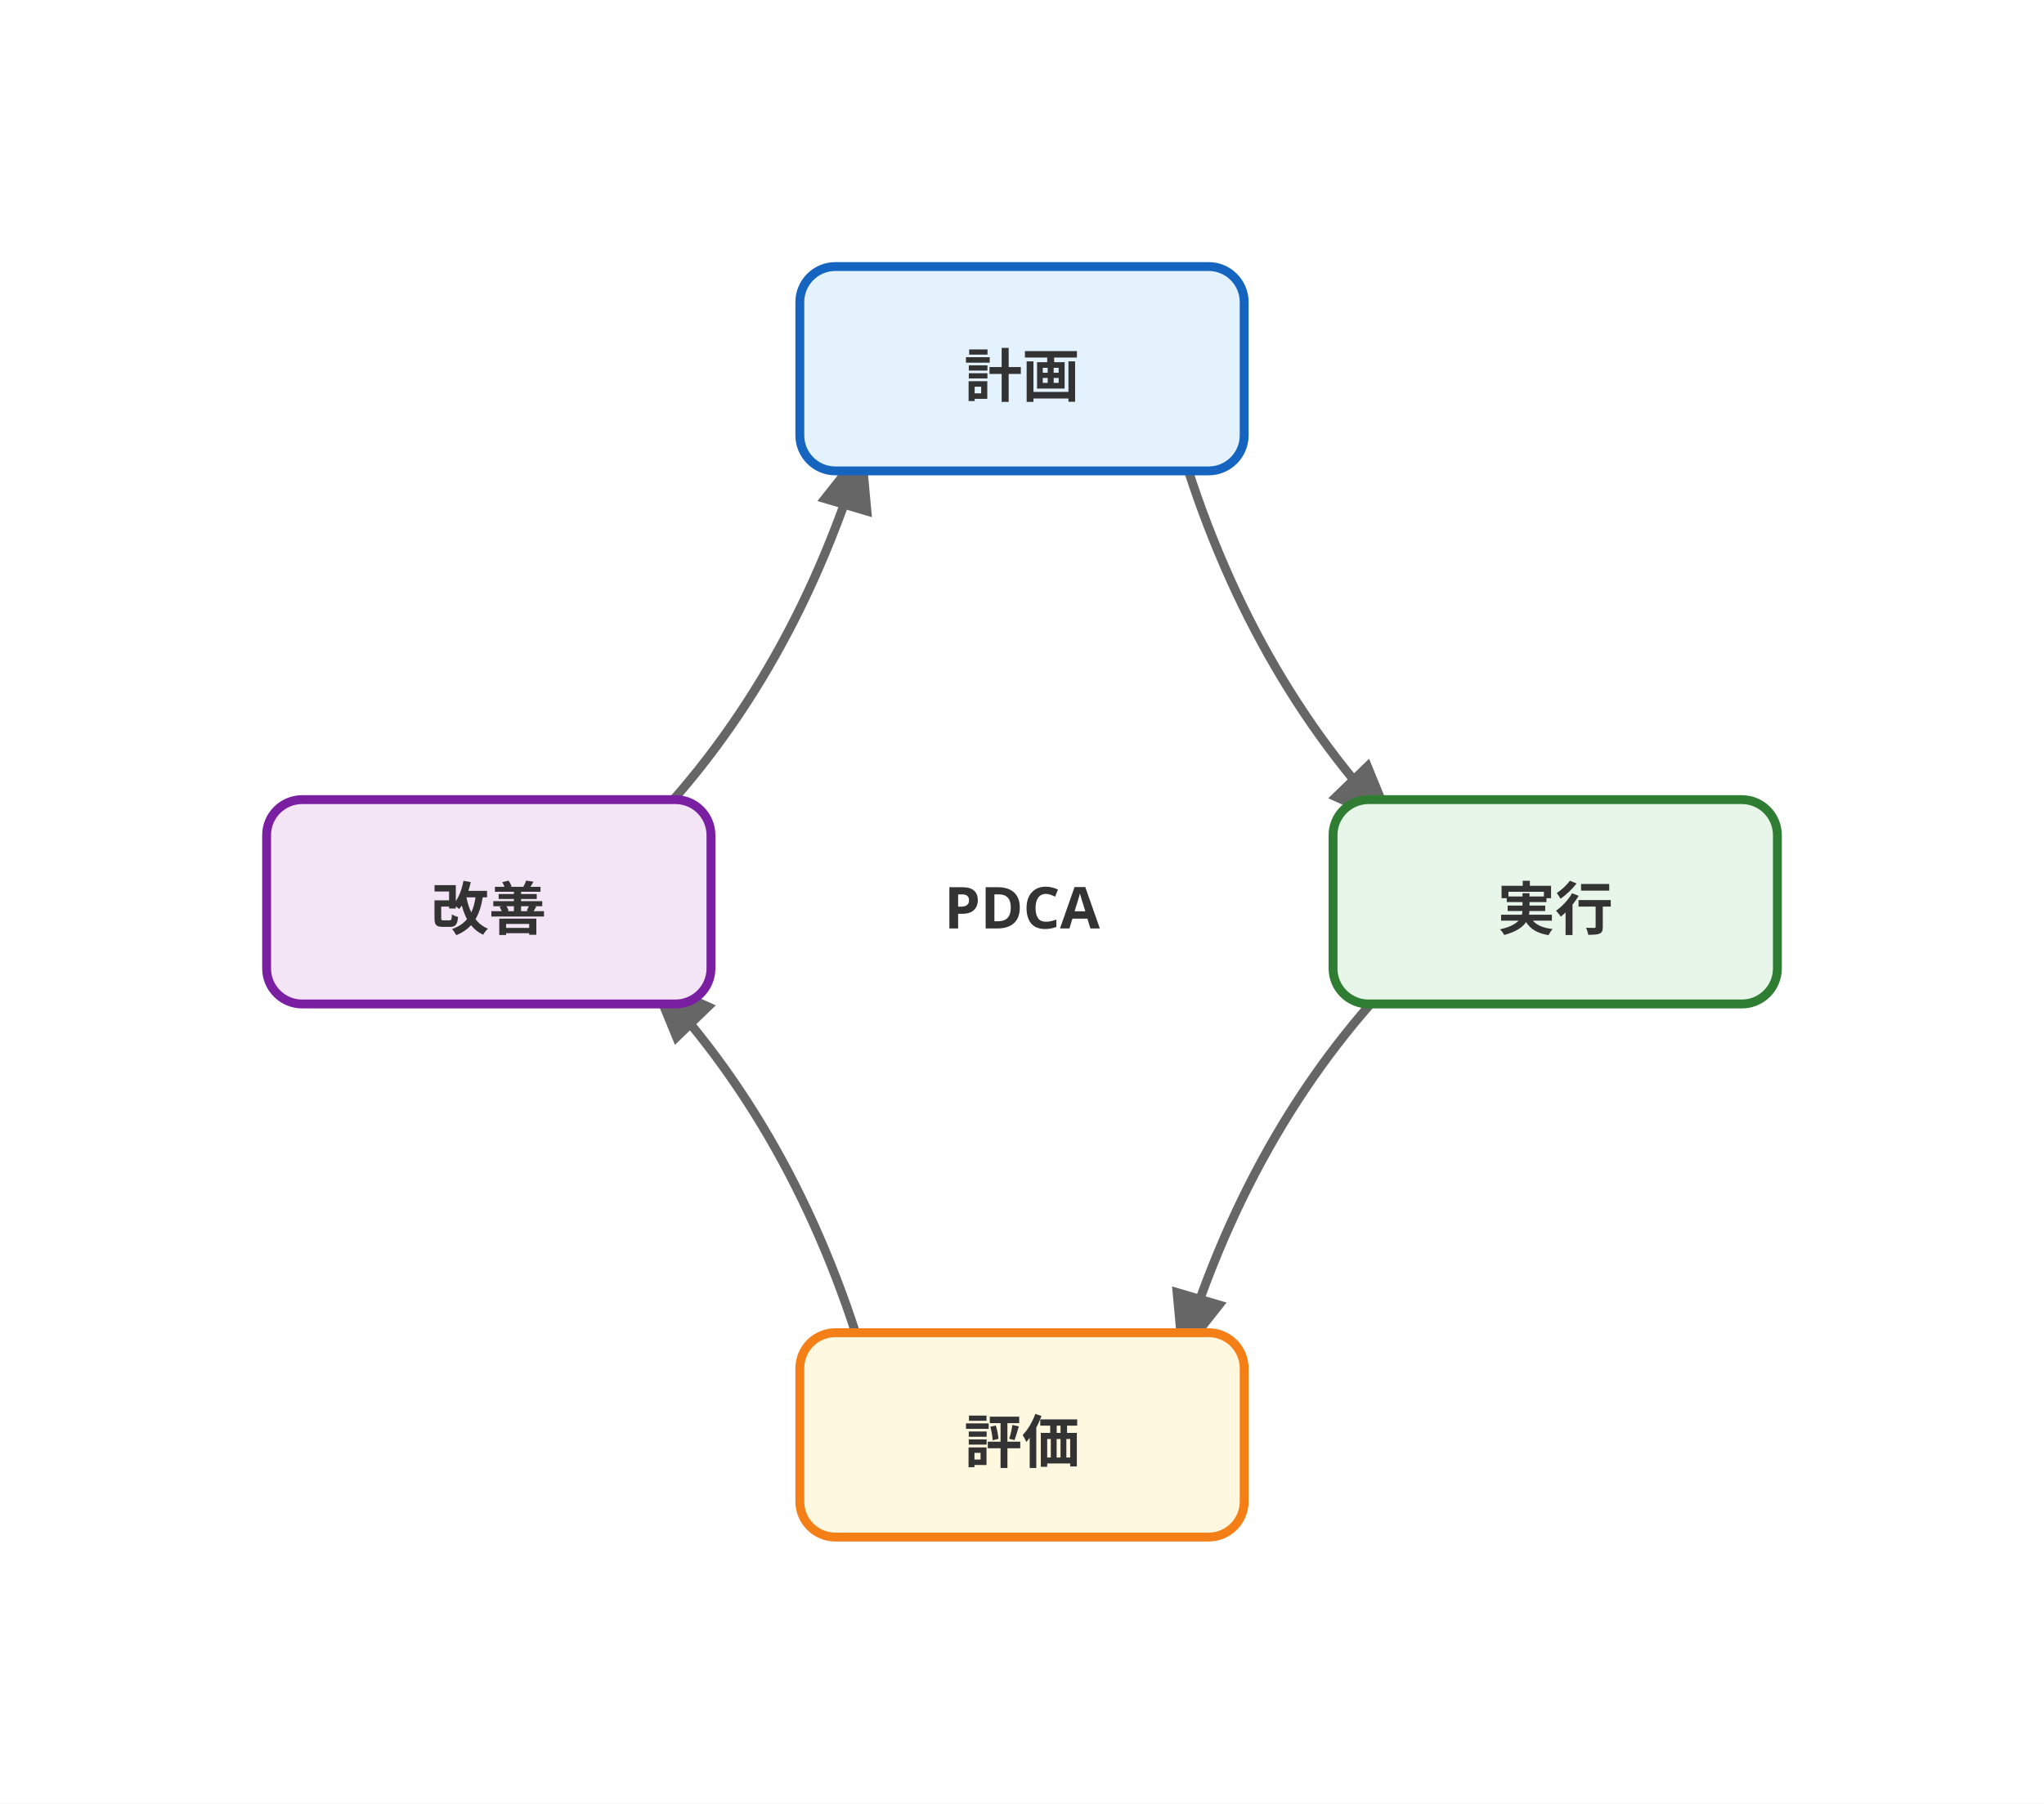
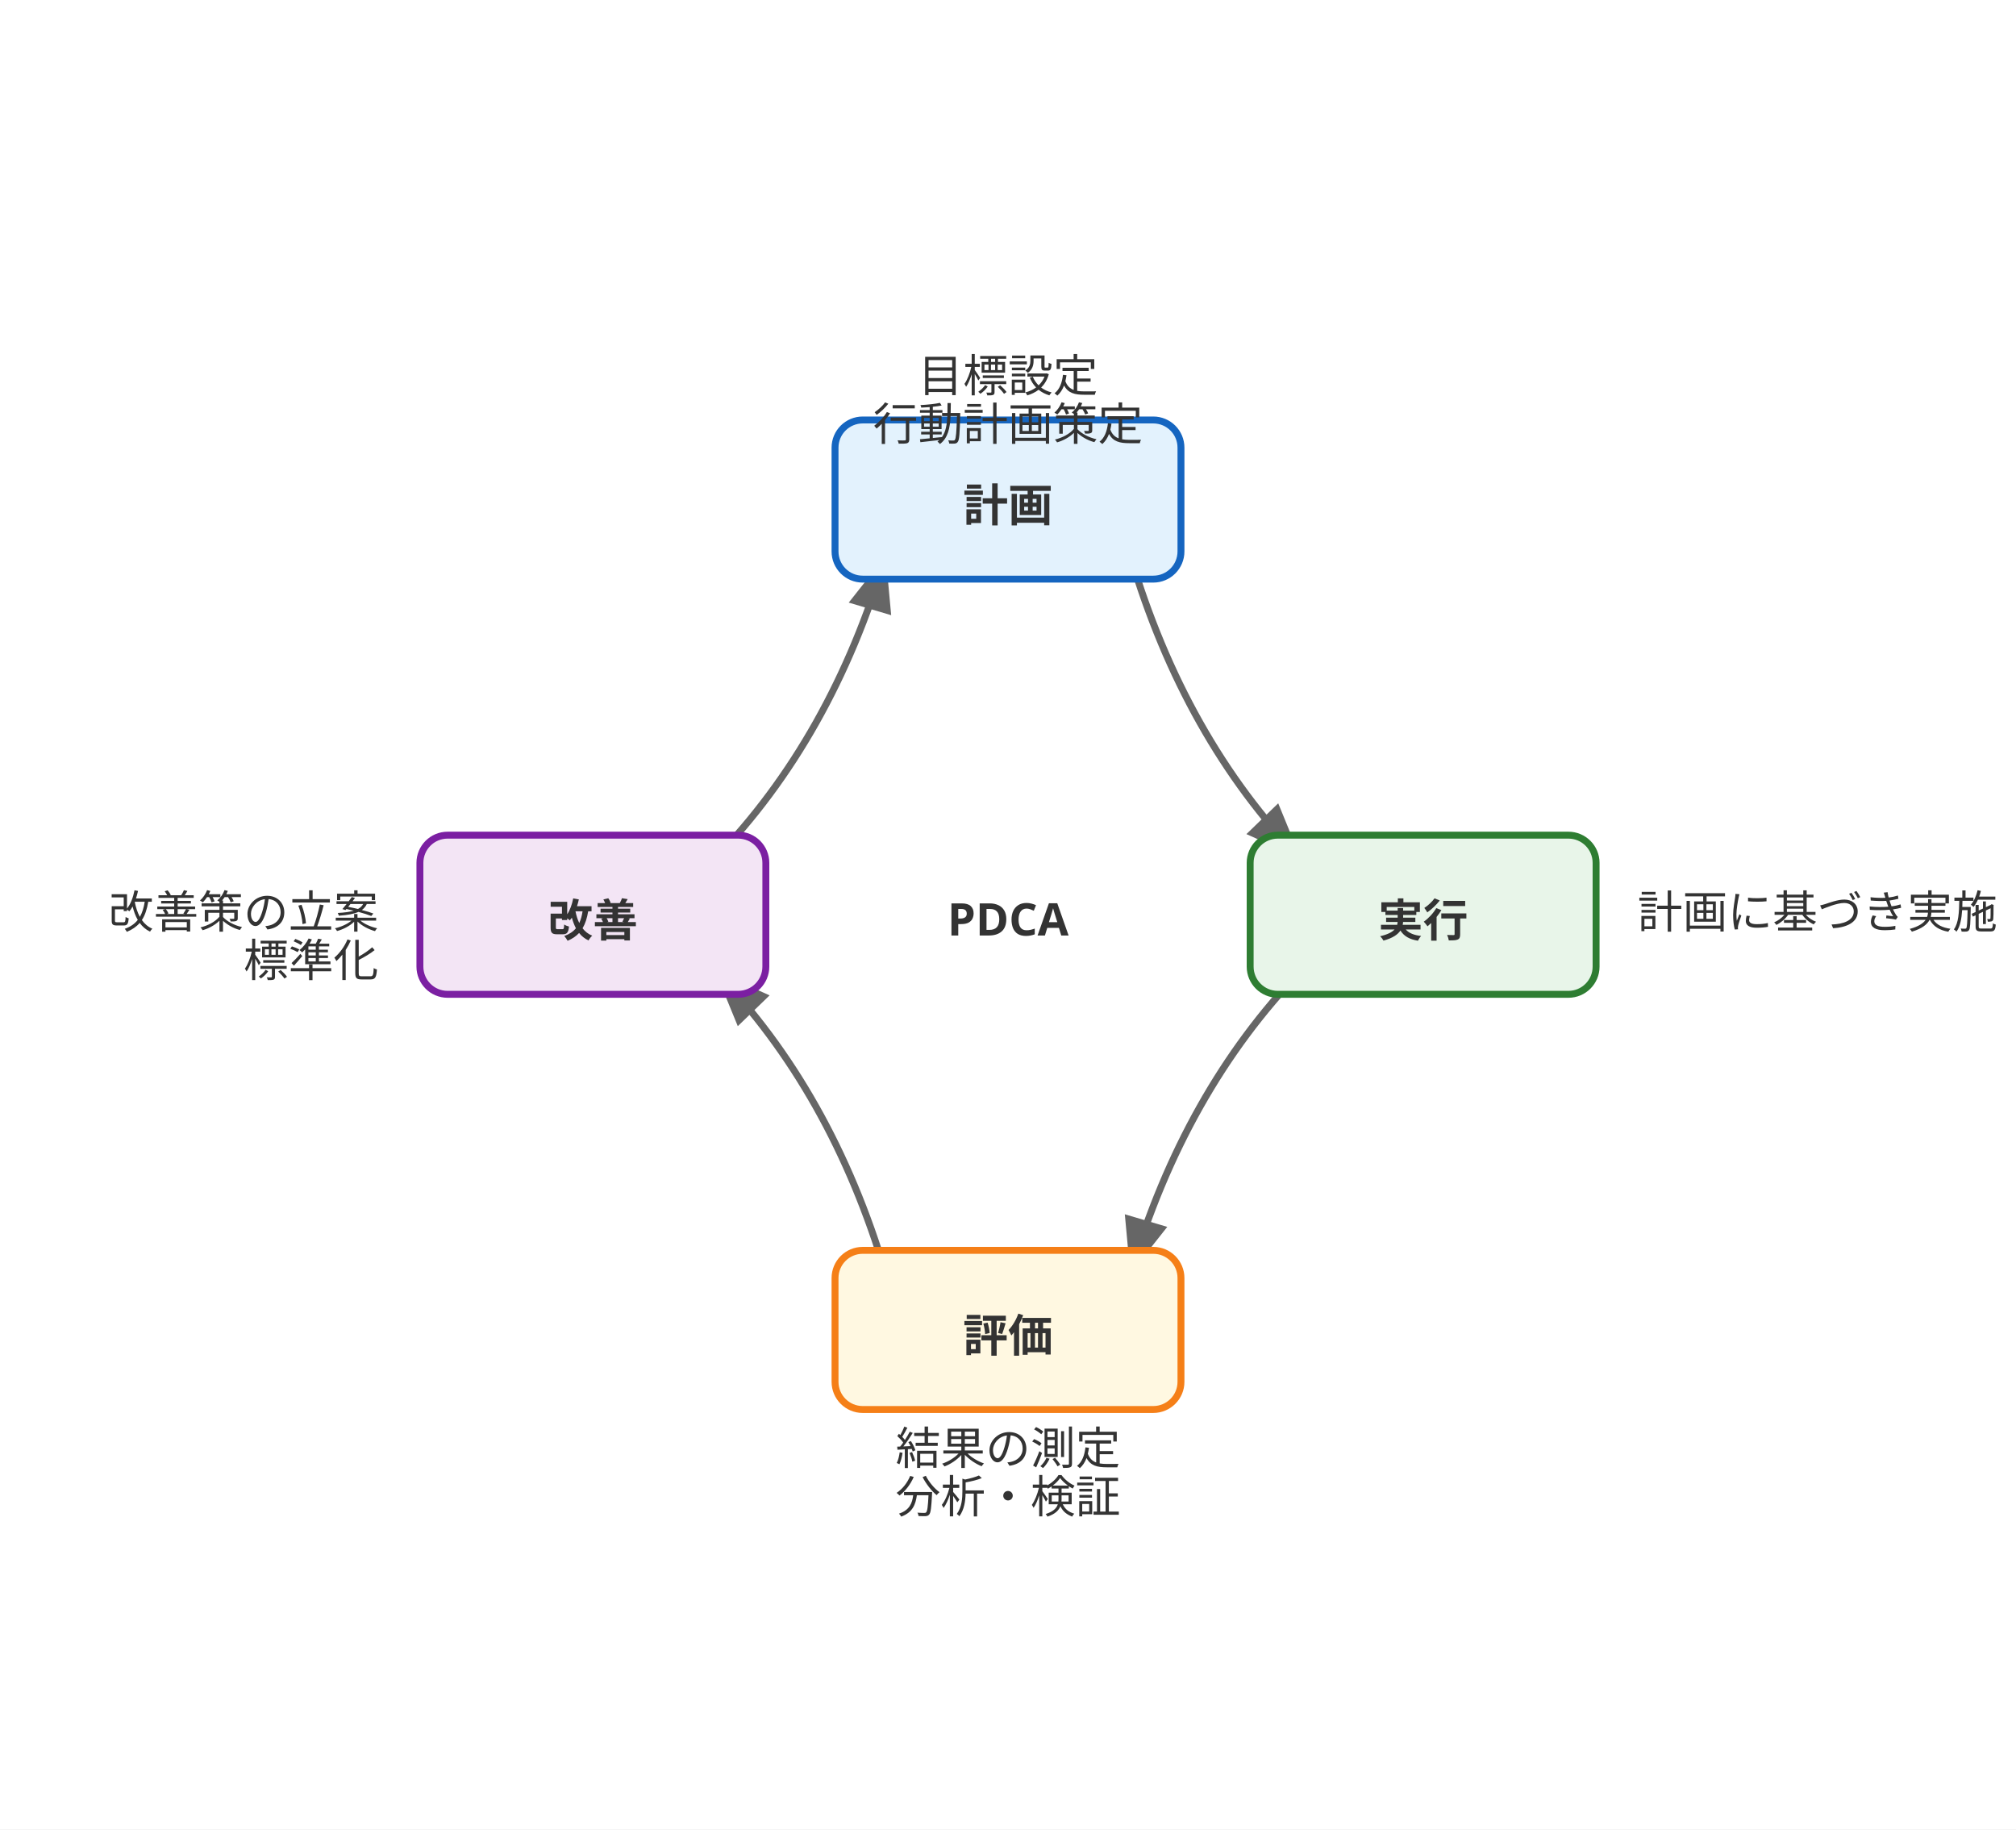
- <svg xmlns="http://www.w3.org/2000/svg" width="460" height="406" viewBox="0 0 460 406">
+ <svg xmlns="http://www.w3.org/2000/svg" width="582.769" height="528.769" viewBox="0 0 582.769 528.769">
  <rect width="100%" height="100%" fill="white" />
  <style>text { font-family: sans-serif; font-size: 13px; fill: #333; }</style>
  <defs>
    <marker id="arrow" viewBox="0 0 10 10" refX="10" refY="5" markerWidth="8" markerHeight="8" orient="auto">
      <polygon points="0,1 10,5 0,9" fill="#666" />
    </marker>
  </defs>
-   <text x="230" y="209" text-anchor="middle" font-size="16" font-weight="bold" fill="#333">PDCA</text>
-   <path d="M265.355,99.263 Q281,152 314.645,186.737" fill="none" stroke="#666" stroke-width="2" marker-end="url(#arrow)" />
-   <path d="M314.645,219.263 Q281,254 265.355,306.737" fill="none" stroke="#666" stroke-width="2" marker-end="url(#arrow)" />
-   <path d="M194.645,306.737 Q179,254 145.355,219.263" fill="none" stroke="#666" stroke-width="2" marker-end="url(#arrow)" />
-   <path d="M145.355,186.737 Q179,152 194.645,99.263" fill="none" stroke="#666" stroke-width="2" marker-end="url(#arrow)" />
-   <rect x="180" y="60" width="100" height="46" rx="8" fill="#e3f2fd" stroke="#1565c0" stroke-width="2" />
-   <text x="230" y="89.3" text-anchor="middle" font-weight="bold">計画</text>
-   <rect x="300" y="180" width="100" height="46" rx="8" fill="#e8f5e9" stroke="#2e7d32" stroke-width="2" />
-   <text x="350" y="209.3" text-anchor="middle" font-weight="bold">実行</text>
-   <rect x="180" y="300" width="100" height="46" rx="8" fill="#fff8e1" stroke="#f57f17" stroke-width="2" />
-   <text x="230" y="329.3" text-anchor="middle" font-weight="bold">評価</text>
-   <rect x="60" y="180" width="100" height="46" rx="8" fill="#f3e5f5" stroke="#7b1fa2" stroke-width="2" />
-   <text x="110" y="209.3" text-anchor="middle" font-weight="bold">改善</text>
+   <text x="291.385" y="270.385" text-anchor="middle" font-size="16" font-weight="bold" fill="#333">PDCA</text>
+   <path d="M326.74,160.648 Q342.385,213.385 376.029,248.121" fill="none" stroke="#666" stroke-width="2" marker-end="url(#arrow)" />
+   <path d="M376.029,280.648 Q342.385,315.385 326.74,368.121" fill="none" stroke="#666" stroke-width="2" marker-end="url(#arrow)" />
+   <path d="M256.029,368.121 Q240.385,315.385 206.74,280.648" fill="none" stroke="#666" stroke-width="2" marker-end="url(#arrow)" />
+   <path d="M206.74,248.121 Q240.385,213.385 256.029,160.648" fill="none" stroke="#666" stroke-width="2" marker-end="url(#arrow)" />
+   <rect x="241.385" y="121.385" width="100" height="46" rx="8" fill="#e3f2fd" stroke="#1565c0" stroke-width="2" />
+   <text x="291.385" y="150.685" text-anchor="middle" font-weight="bold">計画</text>
+   <text x="291.385" y="113.235" text-anchor="middle" font-size="11" fill="#666">目標設定</text>
+   <text x="291.385" y="127.235" text-anchor="middle" font-size="11" fill="#666">行動計画策定</text>
+   <rect x="361.385" y="241.385" width="100" height="46" rx="8" fill="#e8f5e9" stroke="#2e7d32" stroke-width="2" />
+   <text x="411.385" y="270.685" text-anchor="middle" font-weight="bold">実行</text>
+   <text x="473.385" y="268.235" text-anchor="start" font-size="11" fill="#666">計画に基づき実施</text>
+   <rect x="241.385" y="361.385" width="100" height="46" rx="8" fill="#fff8e1" stroke="#f57f17" stroke-width="2" />
+   <text x="291.385" y="390.685" text-anchor="middle" font-weight="bold">評価</text>
+   <text x="291.385" y="423.235" text-anchor="middle" font-size="11" fill="#666">結果の測定</text>
+   <text x="291.385" y="437.235" text-anchor="middle" font-size="11" fill="#666">分析・検証</text>
+   <rect x="121.385" y="241.385" width="100" height="46" rx="8" fill="#f3e5f5" stroke="#7b1fa2" stroke-width="2" />
+   <text x="171.385" y="270.685" text-anchor="middle" font-weight="bold">改善</text>
+   <text x="109.385" y="268.235" text-anchor="end" font-size="11" fill="#666">改善策の立案</text>
+   <text x="109.385" y="282.235" text-anchor="end" font-size="11" fill="#666">標準化</text>
</svg>
